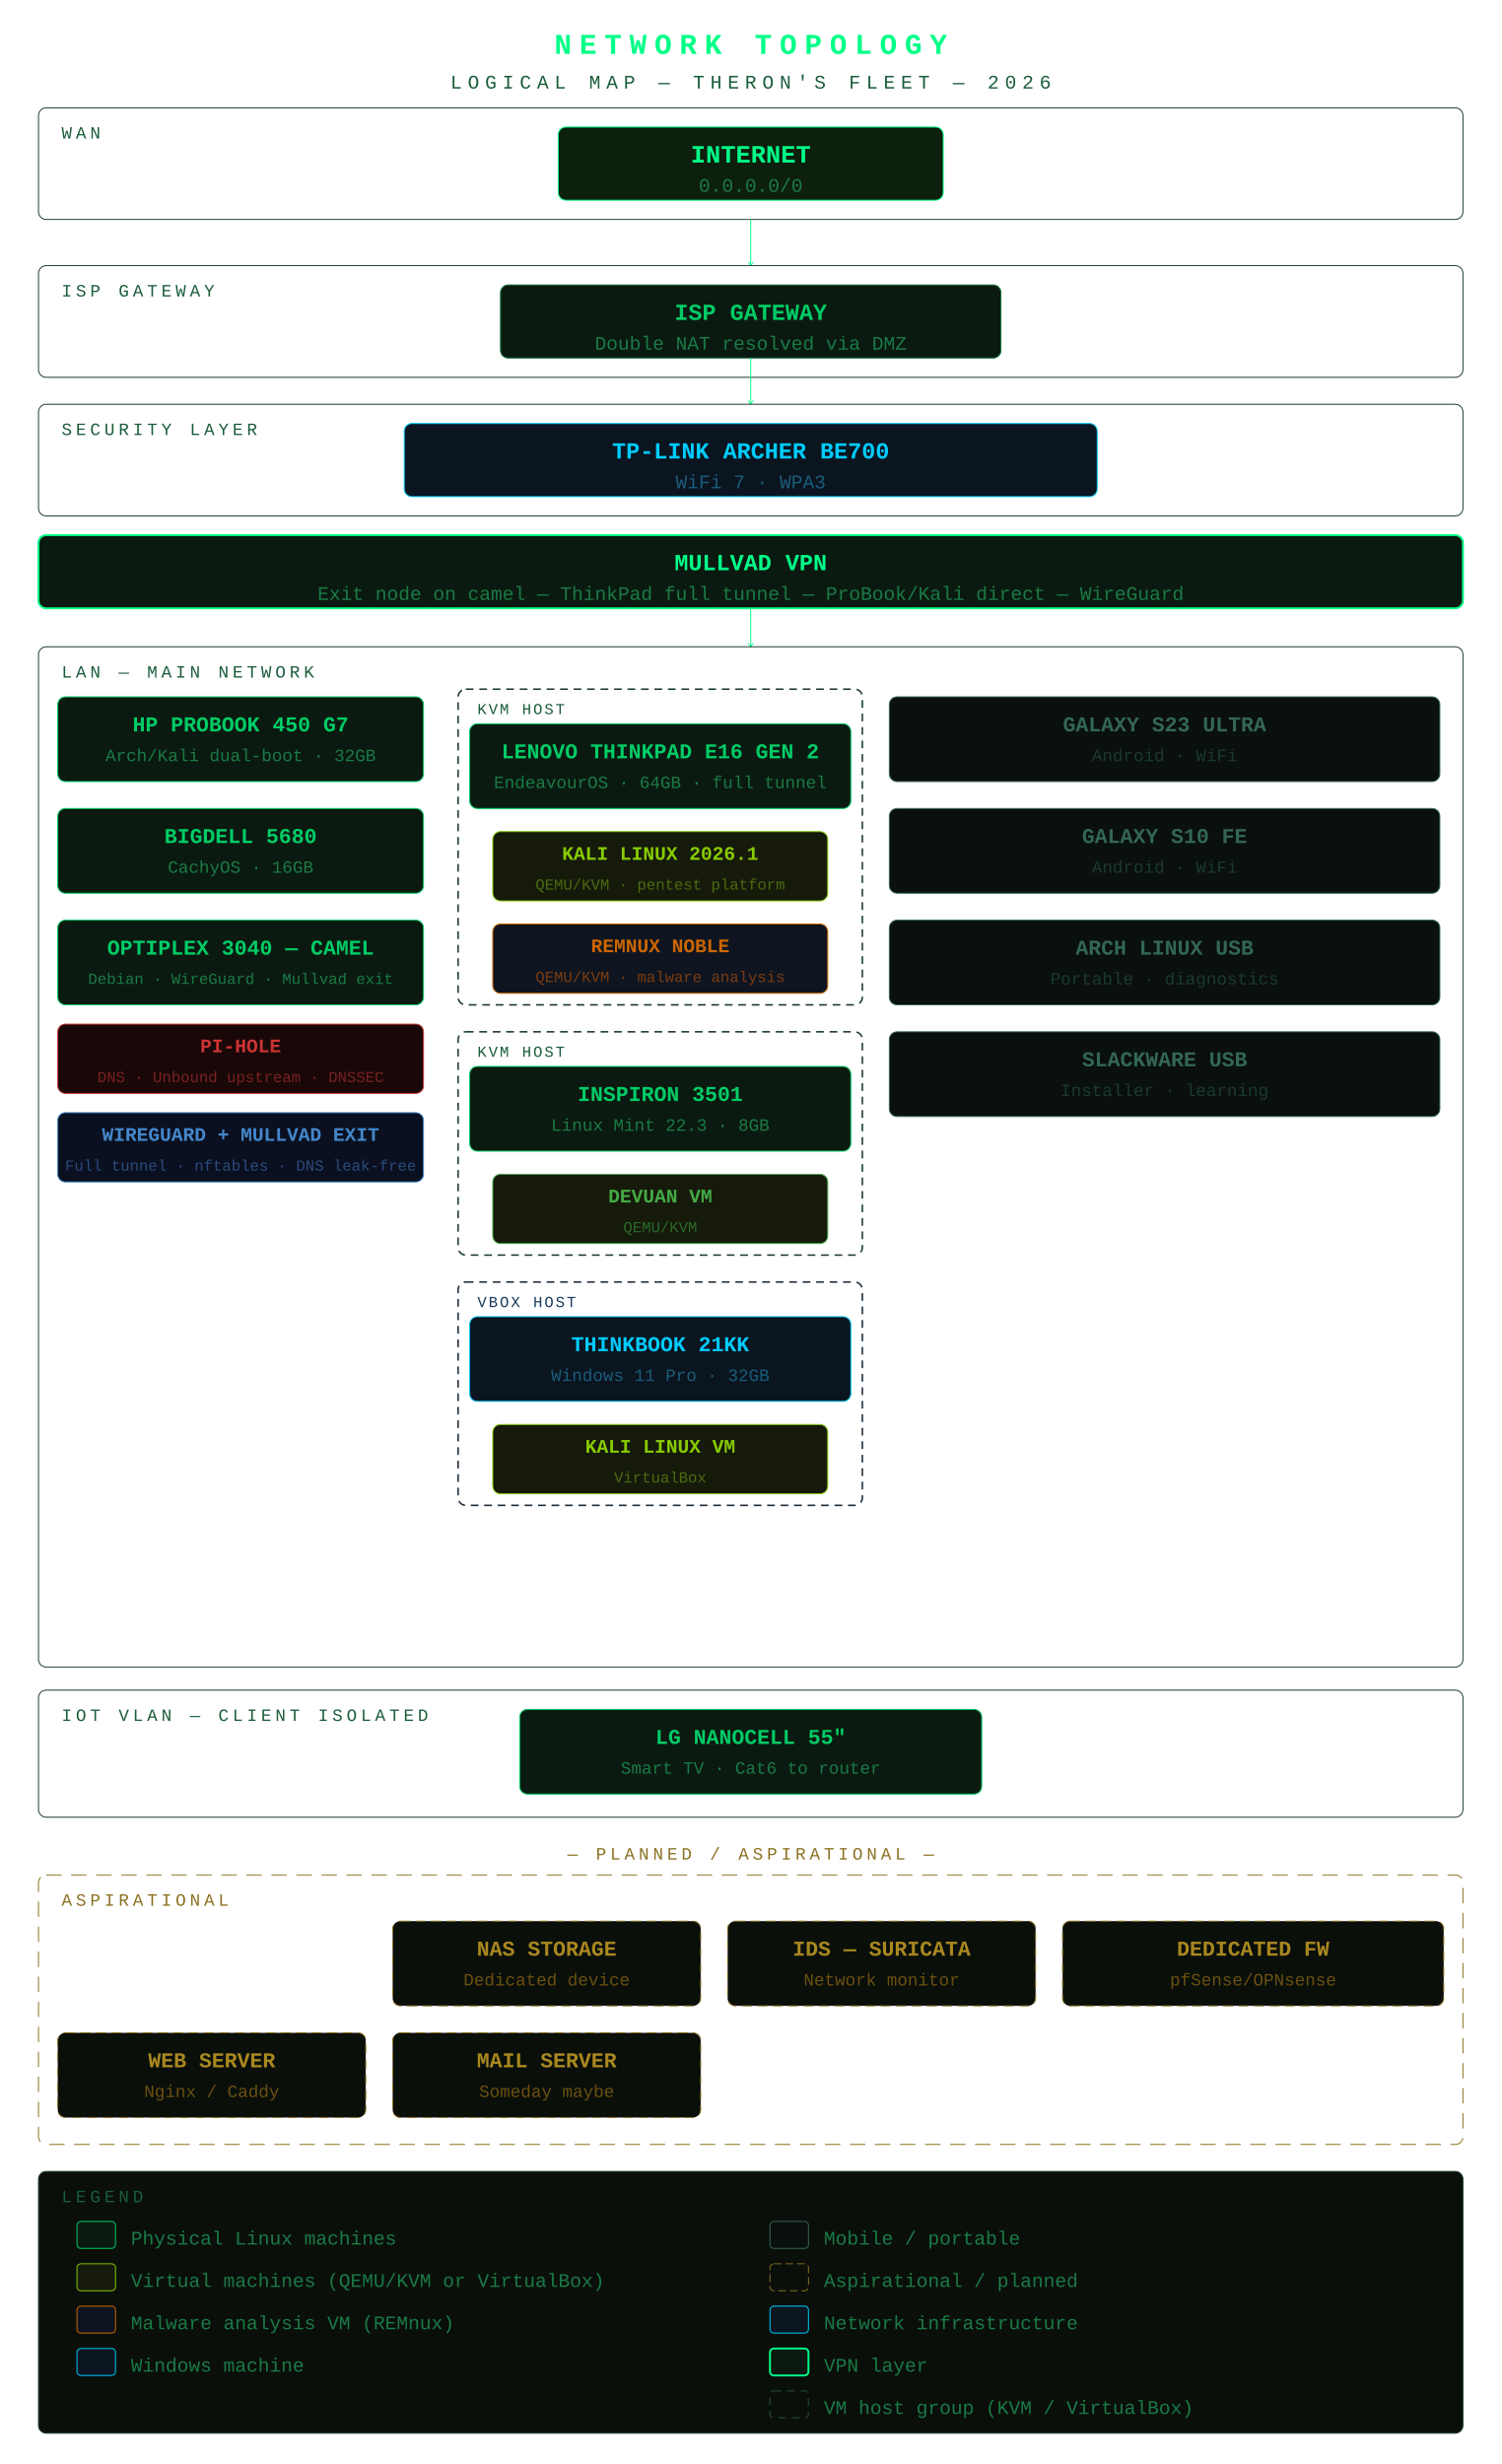
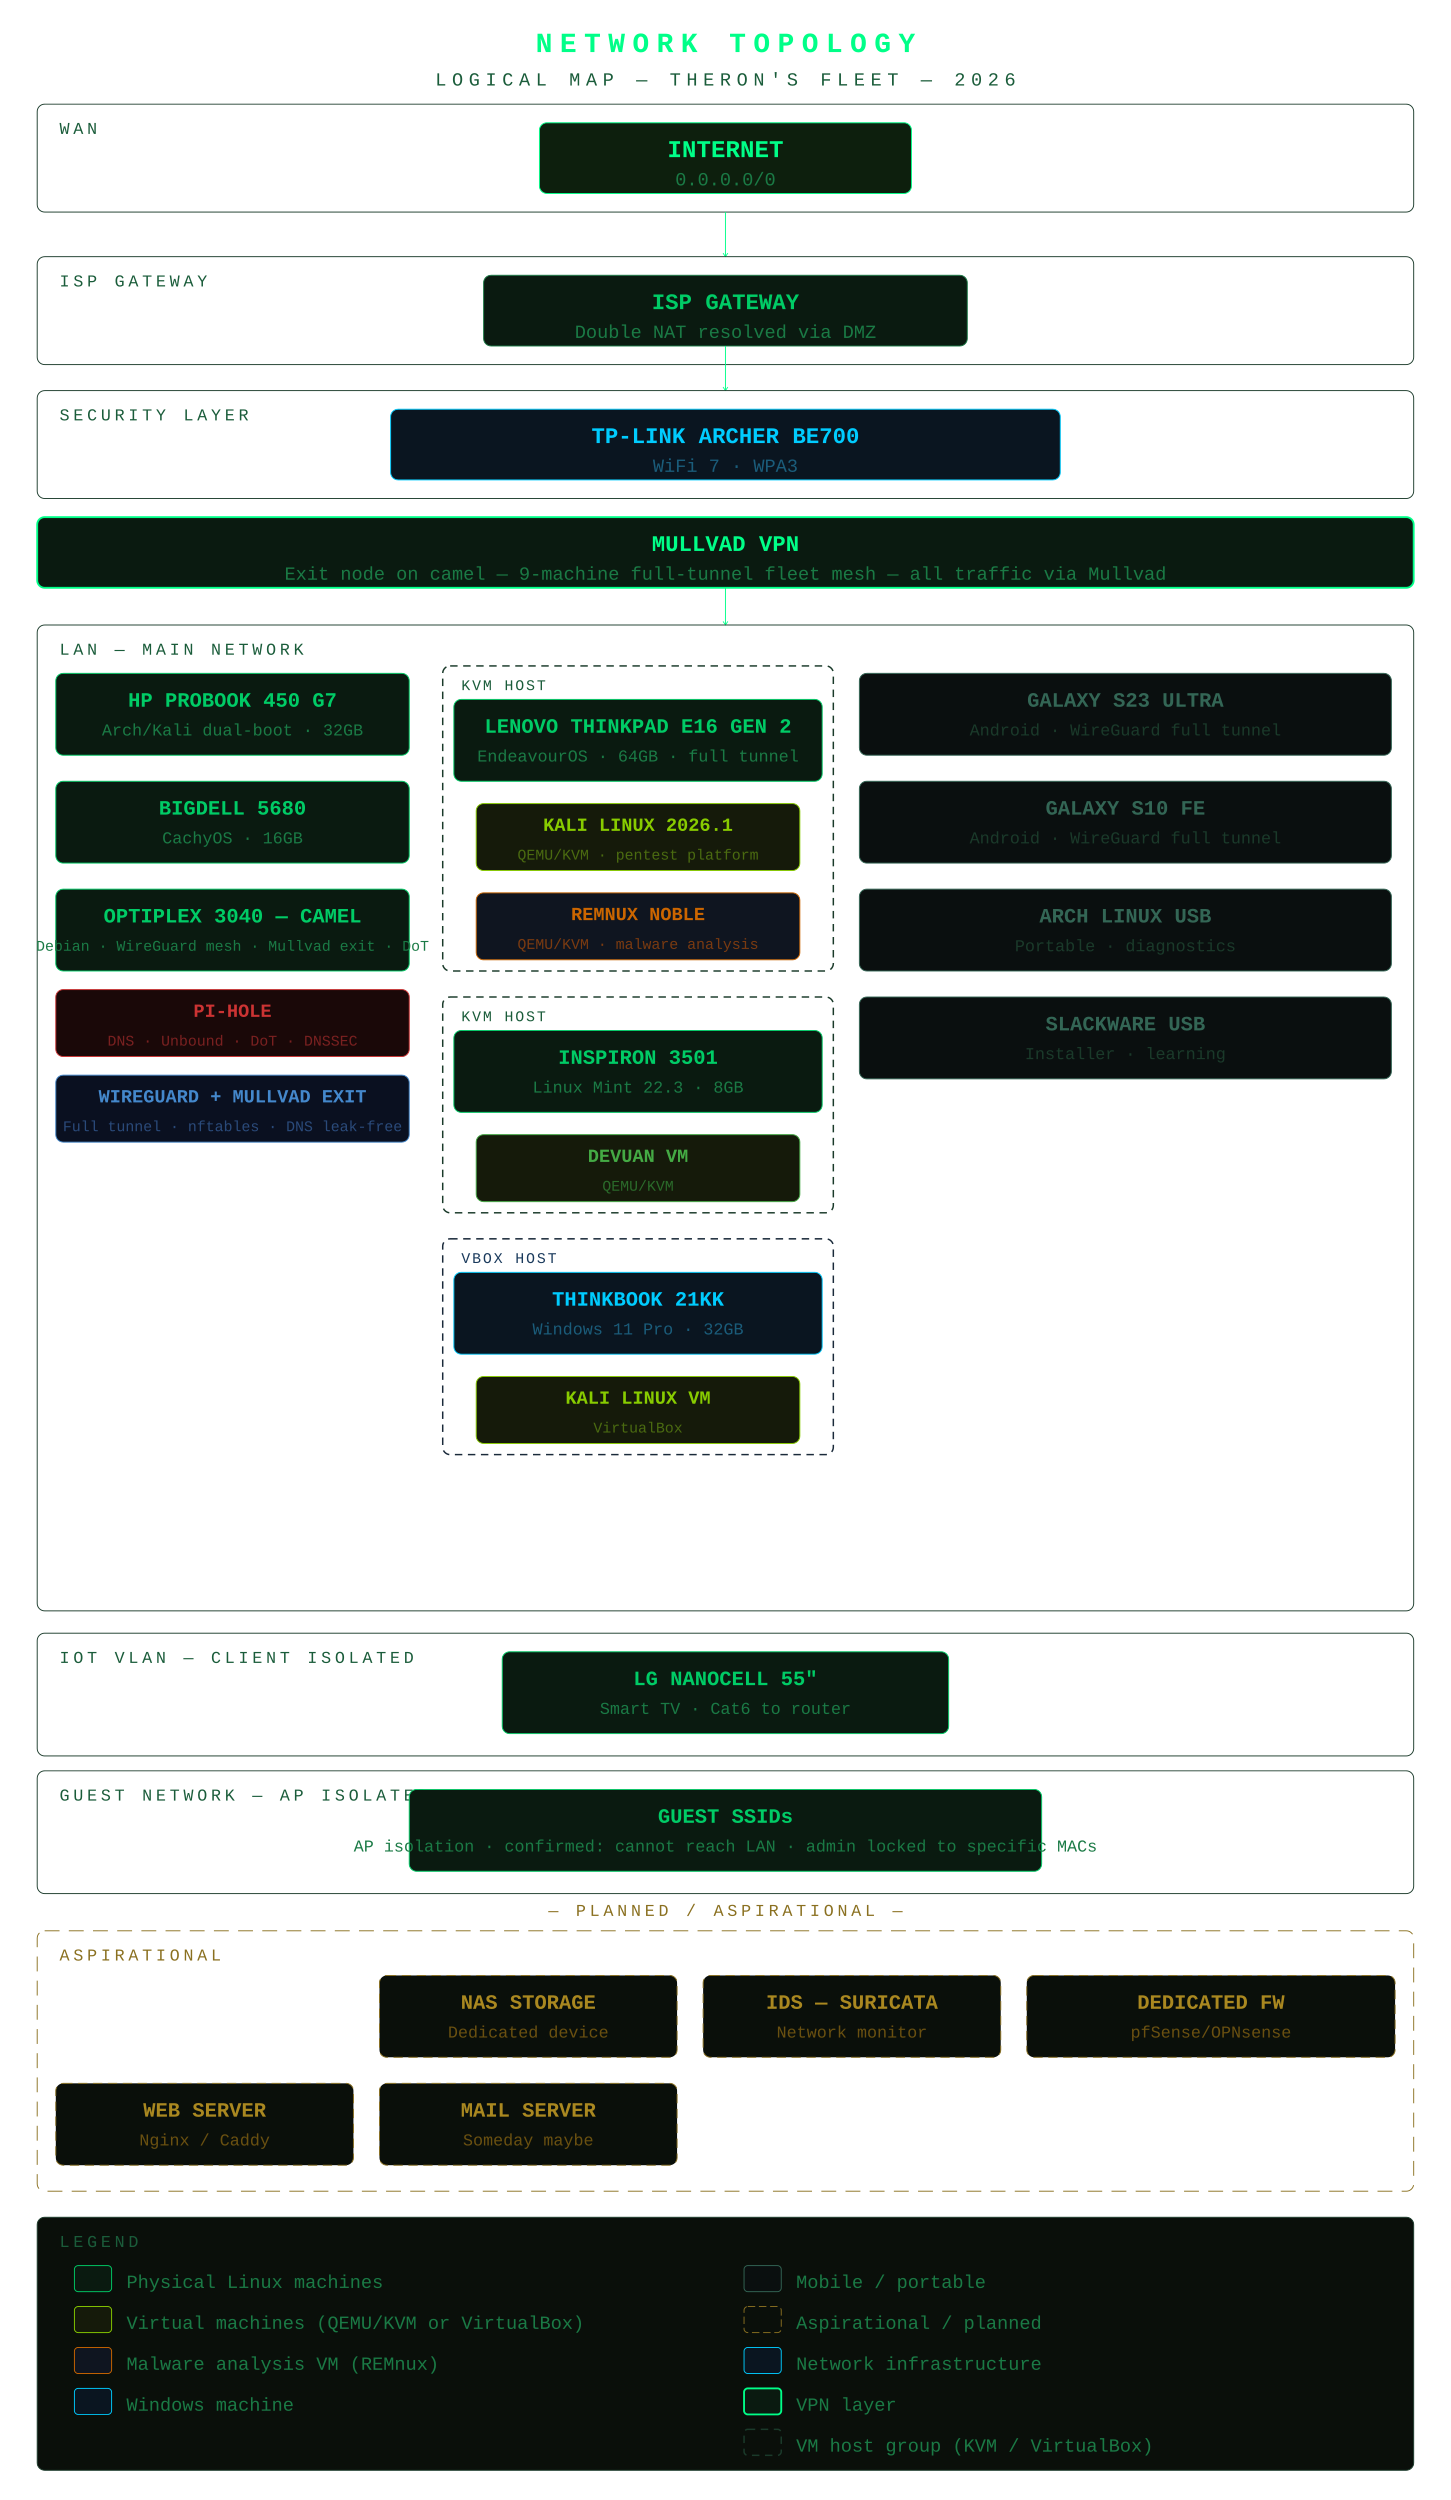
- <svg xmlns="http://www.w3.org/2000/svg" width="100%" viewBox="0 0 780 1280" style="background:#0a0f0a;border-radius:8px">
+ <svg xmlns="http://www.w3.org/2000/svg" width="100%" viewBox="0 0 780 1344" style="background:#0a0f0a;border-radius:8px">
  <defs>
    <marker id="arrow" viewBox="0 0 10 10" refX="8" refY="5" markerWidth="6" markerHeight="6" orient="auto-start-reverse">
      <path d="M2 1L8 5L2 9" fill="none" stroke="context-stroke" stroke-width="1.5" stroke-linecap="round" stroke-linejoin="round" />
    </marker>
  </defs>
  <text font-family="'Courier New',monospace" font-size="15" font-weight="bold" fill="#00ff88" x="390" y="28" text-anchor="middle" letter-spacing="4">NETWORK TOPOLOGY</text>
  <text font-family="'Courier New',monospace" font-size="10" fill="#1a5c3a" x="390" y="46" text-anchor="middle" letter-spacing="3">LOGICAL MAP — THERON'S FLEET — 2026</text>
  <rect x="20" y="56" width="740" height="58" rx="4" fill="none" stroke="#1a3a2a" stroke-width="0.5" />
  <text font-family="'Courier New',monospace" font-size="9" fill="#1a5c3a" x="32" y="72" letter-spacing="2">WAN</text>
  <rect x="290" y="66" width="200" height="38" rx="4" fill="#0d1f0d" stroke="#00ff88" stroke-width="0.5" />
  <text font-family="'Courier New',monospace" font-size="13" font-weight="bold" fill="#00ff88" x="390" y="81" text-anchor="middle" dominant-baseline="central">INTERNET</text>
  <text font-family="'Courier New',monospace" font-size="10" fill="#1a7a45" x="390" y="97" text-anchor="middle" dominant-baseline="central">0.0.0.0/0</text>
  <line x1="390" y1="114" x2="390" y2="138" stroke="#00ff88" stroke-width="0.5" marker-end="url(#arrow)" />
  <rect x="20" y="138" width="740" height="58" rx="4" fill="none" stroke="#1a3a2a" stroke-width="0.5" />
  <text font-family="'Courier New',monospace" font-size="9" fill="#1a5c3a" x="32" y="154" letter-spacing="2">ISP GATEWAY</text>
  <rect x="260" y="148" width="260" height="38" rx="4" fill="#0a1a10" stroke="#1a7a45" stroke-width="0.5" />
  <text font-family="'Courier New',monospace" font-size="12" font-weight="bold" fill="#00cc66" x="390" y="163" text-anchor="middle" dominant-baseline="central">ISP GATEWAY</text>
  <text font-family="'Courier New',monospace" font-size="10" fill="#1a7a45" x="390" y="179" text-anchor="middle" dominant-baseline="central">Double NAT resolved via DMZ</text>
  <line x1="390" y1="186" x2="390" y2="210" stroke="#00ff88" stroke-width="0.5" marker-end="url(#arrow)" />
  <rect x="20" y="210" width="740" height="58" rx="4" fill="none" stroke="#1a3a2a" stroke-width="0.5" />
  <text font-family="'Courier New',monospace" font-size="9" fill="#1a5c3a" x="32" y="226" letter-spacing="2">SECURITY LAYER</text>
  <rect x="210" y="220" width="360" height="38" rx="4" fill="#0a1520" stroke="#00ccff" stroke-width="0.5" />
  <text font-family="'Courier New',monospace" font-size="12" font-weight="bold" fill="#00ccff" x="390" y="235" text-anchor="middle" dominant-baseline="central">TP-LINK ARCHER BE700</text>
  <text font-family="'Courier New',monospace" font-size="10" fill="#1a5c7a" x="390" y="251" text-anchor="middle" dominant-baseline="central">WiFi 7 · WPA3</text>
  <rect x="20" y="278" width="740" height="38" rx="4" fill="#0a1a10" stroke="#00ff88" stroke-width="1" />
  <text font-family="'Courier New',monospace" font-size="12" font-weight="bold" fill="#00ff88" x="390" y="293" text-anchor="middle" dominant-baseline="central">MULLVAD VPN</text>
-   <text font-family="'Courier New',monospace" font-size="10" fill="#1a7a45" x="390" y="309" text-anchor="middle" dominant-baseline="central">Exit node on camel — ThinkPad full tunnel — ProBook/Kali direct — WireGuard</text>
+   <text font-family="'Courier New',monospace" font-size="10" fill="#1a7a45" x="390" y="309" text-anchor="middle" dominant-baseline="central">Exit node on camel — 9-machine full-tunnel fleet mesh — all traffic via Mullvad</text>
  <line x1="390" y1="316" x2="390" y2="336" stroke="#00ff88" stroke-width="0.5" marker-end="url(#arrow)" />
  <rect x="20" y="336" width="740" height="530" rx="4" fill="none" stroke="#1a3a2a" stroke-width="0.5" />
  <text font-family="'Courier New',monospace" font-size="9" fill="#1a5c3a" x="32" y="352" letter-spacing="2">LAN — MAIN NETWORK</text>
  <rect x="30" y="362" width="190" height="44" rx="4" fill="#0a1a10" stroke="#00cc66" stroke-width="0.5" />
  <text font-family="'Courier New',monospace" font-size="11" font-weight="bold" fill="#00cc66" x="125" y="377" text-anchor="middle" dominant-baseline="central">HP PROBOOK 450 G7</text>
  <text font-family="'Courier New',monospace" font-size="9" fill="#1a7a45" x="125" y="393" text-anchor="middle" dominant-baseline="central">Arch/Kali dual-boot · 32GB</text>
  <rect x="30" y="420" width="190" height="44" rx="4" fill="#0a1a10" stroke="#00cc66" stroke-width="0.5" />
  <text font-family="'Courier New',monospace" font-size="11" font-weight="bold" fill="#00cc66" x="125" y="435" text-anchor="middle" dominant-baseline="central">BIGDELL 5680</text>
  <text font-family="'Courier New',monospace" font-size="9" fill="#1a7a45" x="125" y="451" text-anchor="middle" dominant-baseline="central">CachyOS · 16GB</text>
  <rect x="30" y="478" width="190" height="44" rx="4" fill="#0a1a10" stroke="#00cc66" stroke-width="0.5" />
  <text font-family="'Courier New',monospace" font-size="11" font-weight="bold" fill="#00cc66" x="125" y="493" text-anchor="middle" dominant-baseline="central">OPTIPLEX 3040 — CAMEL</text>
-   <text font-family="'Courier New',monospace" font-size="8" fill="#1a7a45" x="125" y="509" text-anchor="middle" dominant-baseline="central">Debian · WireGuard · Mullvad exit</text>
+   <text font-family="'Courier New',monospace" font-size="8" fill="#1a7a45" x="125" y="509" text-anchor="middle" dominant-baseline="central">Debian · WireGuard mesh · Mullvad exit · DoT</text>
  <rect x="30" y="532" width="190" height="36" rx="4" fill="#1a0808" stroke="#cc3333" stroke-width="0.5" />
  <text font-family="'Courier New',monospace" font-size="10" font-weight="bold" fill="#cc3333" x="125" y="544" text-anchor="middle" dominant-baseline="central">PI-HOLE</text>
-   <text font-family="'Courier New',monospace" font-size="8" fill="#7a2020" x="125" y="560" text-anchor="middle" dominant-baseline="central">DNS · Unbound upstream · DNSSEC</text>
+   <text font-family="'Courier New',monospace" font-size="8" fill="#7a2020" x="125" y="560" text-anchor="middle" dominant-baseline="central">DNS · Unbound · DoT · DNSSEC</text>
  <rect x="30" y="578" width="190" height="36" rx="4" fill="#0a1020" stroke="#4488cc" stroke-width="0.5" />
  <text font-family="'Courier New',monospace" font-size="10" font-weight="bold" fill="#4488cc" x="125" y="590" text-anchor="middle" dominant-baseline="central">WIREGUARD + MULLVAD EXIT</text>
  <text font-family="'Courier New',monospace" font-size="8" fill="#2a4a7a" x="125" y="606" text-anchor="middle" dominant-baseline="central">Full tunnel · nftables · DNS leak-free</text>
  <rect x="238" y="358" width="210" height="164" rx="4" fill="none" stroke="#1a3a2a" stroke-width="0.8" stroke-dasharray="4 3" />
  <text font-family="'Courier New',monospace" font-size="8" fill="#1a5c3a" x="248" y="371" letter-spacing="1">KVM HOST</text>
  <rect x="244" y="376" width="198" height="44" rx="4" fill="#0a1a10" stroke="#00cc66" stroke-width="0.5" />
  <text font-family="'Courier New',monospace" font-size="11" font-weight="bold" fill="#00cc66" x="343" y="391" text-anchor="middle" dominant-baseline="central">LENOVO THINKPAD E16 GEN 2</text>
  <text font-family="'Courier New',monospace" font-size="9" fill="#1a7a45" x="343" y="407" text-anchor="middle" dominant-baseline="central">EndeavourOS · 64GB · full tunnel</text>
  <rect x="256" y="432" width="174" height="36" rx="4" fill="#151a0a" stroke="#88cc00" stroke-width="0.5" />
  <text font-family="'Courier New',monospace" font-size="10" font-weight="bold" fill="#88cc00" x="343" y="444" text-anchor="middle" dominant-baseline="central">KALI LINUX 2026.1</text>
  <text font-family="'Courier New',monospace" font-size="8" fill="#4a6a10" x="343" y="460" text-anchor="middle" dominant-baseline="central">QEMU/KVM · pentest platform</text>
  <rect x="256" y="480" width="174" height="36" rx="4" fill="#0f1520" stroke="#cc6600" stroke-width="0.5" />
  <text font-family="'Courier New',monospace" font-size="10" font-weight="bold" fill="#cc6600" x="343" y="492" text-anchor="middle" dominant-baseline="central">REMNUX NOBLE</text>
  <text font-family="'Courier New',monospace" font-size="8" fill="#7a3a10" x="343" y="508" text-anchor="middle" dominant-baseline="central">QEMU/KVM · malware analysis</text>
  <rect x="238" y="536" width="210" height="116" rx="4" fill="none" stroke="#1a3a2a" stroke-width="0.8" stroke-dasharray="4 3" />
  <text font-family="'Courier New',monospace" font-size="8" fill="#1a5c3a" x="248" y="549" letter-spacing="1">KVM HOST</text>
  <rect x="244" y="554" width="198" height="44" rx="4" fill="#0a1a10" stroke="#00cc66" stroke-width="0.5" />
  <text font-family="'Courier New',monospace" font-size="11" font-weight="bold" fill="#00cc66" x="343" y="569" text-anchor="middle" dominant-baseline="central">INSPIRON 3501</text>
  <text font-family="'Courier New',monospace" font-size="9" fill="#1a7a45" x="343" y="585" text-anchor="middle" dominant-baseline="central">Linux Mint 22.3 · 8GB</text>
  <rect x="256" y="610" width="174" height="36" rx="4" fill="#151a0a" stroke="#44aa44" stroke-width="0.5" />
  <text font-family="'Courier New',monospace" font-size="10" font-weight="bold" fill="#44aa44" x="343" y="622" text-anchor="middle" dominant-baseline="central">DEVUAN VM</text>
  <text font-family="'Courier New',monospace" font-size="8" fill="#2a6a2a" x="343" y="638" text-anchor="middle" dominant-baseline="central">QEMU/KVM</text>
  <rect x="238" y="666" width="210" height="116" rx="4" fill="none" stroke="#1a2a3a" stroke-width="0.8" stroke-dasharray="4 3" />
  <text font-family="'Courier New',monospace" font-size="8" fill="#1a3a5c" x="248" y="679" letter-spacing="1">VBOX HOST</text>
  <rect x="244" y="684" width="198" height="44" rx="4" fill="#0a1520" stroke="#00ccff" stroke-width="0.5" />
  <text font-family="'Courier New',monospace" font-size="11" font-weight="bold" fill="#00ccff" x="343" y="699" text-anchor="middle" dominant-baseline="central">THINKBOOK 21KK</text>
  <text font-family="'Courier New',monospace" font-size="9" fill="#1a5c7a" x="343" y="715" text-anchor="middle" dominant-baseline="central">Windows 11 Pro · 32GB</text>
  <rect x="256" y="740" width="174" height="36" rx="4" fill="#151a0a" stroke="#88cc00" stroke-width="0.5" />
  <text font-family="'Courier New',monospace" font-size="10" font-weight="bold" fill="#88cc00" x="343" y="752" text-anchor="middle" dominant-baseline="central">KALI LINUX VM</text>
  <text font-family="'Courier New',monospace" font-size="8" fill="#4a6a10" x="343" y="768" text-anchor="middle" dominant-baseline="central">VirtualBox</text>
  <rect x="462" y="362" width="286" height="44" rx="4" fill="#0a0f0f" stroke="#336655" stroke-width="0.5" />
  <text font-family="'Courier New',monospace" font-size="11" font-weight="bold" fill="#336655" x="605" y="377" text-anchor="middle" dominant-baseline="central">GALAXY S23 ULTRA</text>
-   <text font-family="'Courier New',monospace" font-size="9" fill="#1a3a2a" x="605" y="393" text-anchor="middle" dominant-baseline="central">Android · WiFi</text>
+   <text font-family="'Courier New',monospace" font-size="9" fill="#1a3a2a" x="605" y="393" text-anchor="middle" dominant-baseline="central">Android · WireGuard full tunnel</text>
  <rect x="462" y="420" width="286" height="44" rx="4" fill="#0a0f0f" stroke="#336655" stroke-width="0.5" />
  <text font-family="'Courier New',monospace" font-size="11" font-weight="bold" fill="#336655" x="605" y="435" text-anchor="middle" dominant-baseline="central">GALAXY S10 FE</text>
-   <text font-family="'Courier New',monospace" font-size="9" fill="#1a3a2a" x="605" y="451" text-anchor="middle" dominant-baseline="central">Android · WiFi</text>
+   <text font-family="'Courier New',monospace" font-size="9" fill="#1a3a2a" x="605" y="451" text-anchor="middle" dominant-baseline="central">Android · WireGuard full tunnel</text>
  <rect x="462" y="478" width="286" height="44" rx="4" fill="#0a0f0f" stroke="#336655" stroke-width="0.5" />
  <text font-family="'Courier New',monospace" font-size="11" font-weight="bold" fill="#336655" x="605" y="493" text-anchor="middle" dominant-baseline="central">ARCH LINUX USB</text>
  <text font-family="'Courier New',monospace" font-size="9" fill="#1a3a2a" x="605" y="509" text-anchor="middle" dominant-baseline="central">Portable · diagnostics</text>
  <rect x="462" y="536" width="286" height="44" rx="4" fill="#0a0f0f" stroke="#336655" stroke-width="0.5" />
  <text font-family="'Courier New',monospace" font-size="11" font-weight="bold" fill="#336655" x="605" y="551" text-anchor="middle" dominant-baseline="central">SLACKWARE USB</text>
  <text font-family="'Courier New',monospace" font-size="9" fill="#1a3a2a" x="605" y="567" text-anchor="middle" dominant-baseline="central">Installer · learning</text>
  <rect x="20" y="878" width="740" height="66" rx="4" fill="none" stroke="#1a3a2a" stroke-width="0.5" />
  <text font-family="'Courier New',monospace" font-size="9" fill="#1a5c3a" x="32" y="894" letter-spacing="2">IOT VLAN — CLIENT ISOLATED</text>
  <rect x="270" y="888" width="240" height="44" rx="4" fill="#0a1a10" stroke="#00cc66" stroke-width="0.5" />
  <text font-family="'Courier New',monospace" font-size="11" font-weight="bold" fill="#00cc66" x="390" y="903" text-anchor="middle" dominant-baseline="central">LG NANOCELL 55"</text>
  <text font-family="'Courier New',monospace" font-size="9" fill="#1a7a45" x="390" y="919" text-anchor="middle" dominant-baseline="central">Smart TV · Cat6 to router</text>
-   <text font-family="'Courier New',monospace" font-size="9" fill="#8a7020" x="390" y="966" text-anchor="middle" letter-spacing="2">— PLANNED / ASPIRATIONAL —</text>
-   <rect x="20" y="974" width="740" height="140" rx="4" fill="none" stroke="#8a7020" stroke-width="0.5" stroke-dasharray="8 5" />
-   <text font-family="'Courier New',monospace" font-size="9" fill="#8a7020" x="32" y="990" letter-spacing="2">ASPIRATIONAL</text>
-   <rect x="204" y="998" width="160" height="44" rx="4" fill="#0a0f0a" stroke="#8a7020" stroke-width="0.5" stroke-dasharray="5 3" />
-   <text font-family="'Courier New',monospace" font-size="11" font-weight="bold" fill="#aa8820" x="284" y="1013" text-anchor="middle" dominant-baseline="central">NAS STORAGE</text>
-   <text font-family="'Courier New',monospace" font-size="9" fill="#6a5010" x="284" y="1029" text-anchor="middle" dominant-baseline="central">Dedicated device</text>
-   <rect x="378" y="998" width="160" height="44" rx="4" fill="#0a0f0a" stroke="#8a7020" stroke-width="0.5" stroke-dasharray="5 3" />
-   <text font-family="'Courier New',monospace" font-size="11" font-weight="bold" fill="#aa8820" x="458" y="1013" text-anchor="middle" dominant-baseline="central">IDS — SURICATA</text>
-   <text font-family="'Courier New',monospace" font-size="9" fill="#6a5010" x="458" y="1029" text-anchor="middle" dominant-baseline="central">Network monitor</text>
-   <rect x="552" y="998" width="198" height="44" rx="4" fill="#0a0f0a" stroke="#8a7020" stroke-width="0.5" stroke-dasharray="5 3" />
-   <text font-family="'Courier New',monospace" font-size="11" font-weight="bold" fill="#aa8820" x="651" y="1013" text-anchor="middle" dominant-baseline="central">DEDICATED FW</text>
-   <text font-family="'Courier New',monospace" font-size="9" fill="#6a5010" x="651" y="1029" text-anchor="middle" dominant-baseline="central">pfSense/OPNsense</text>
-   <rect x="30" y="1056" width="160" height="44" rx="4" fill="#0a0f0a" stroke="#8a7020" stroke-width="0.5" stroke-dasharray="5 3" />
-   <text font-family="'Courier New',monospace" font-size="11" font-weight="bold" fill="#aa8820" x="110" y="1071" text-anchor="middle" dominant-baseline="central">WEB SERVER</text>
-   <text font-family="'Courier New',monospace" font-size="9" fill="#6a5010" x="110" y="1087" text-anchor="middle" dominant-baseline="central">Nginx / Caddy</text>
-   <rect x="204" y="1056" width="160" height="44" rx="4" fill="#0a0f0a" stroke="#8a7020" stroke-width="0.5" stroke-dasharray="5 3" />
-   <text font-family="'Courier New',monospace" font-size="11" font-weight="bold" fill="#aa8820" x="284" y="1071" text-anchor="middle" dominant-baseline="central">MAIL SERVER</text>
-   <text font-family="'Courier New',monospace" font-size="9" fill="#6a5010" x="284" y="1087" text-anchor="middle" dominant-baseline="central">Someday maybe</text>
-   <rect x="20" y="1128" width="740" height="136" rx="4" fill="#0a0f0a" stroke="#1a3a2a" stroke-width="0.5" />
-   <text font-family="'Courier New',monospace" font-size="9" fill="#1a5c3a" x="32" y="1144" letter-spacing="2">LEGEND</text>
-   <rect x="40" y="1154" width="20" height="14" rx="2" fill="#0a1a10" stroke="#00cc66" stroke-width="0.5" />
-   <text font-family="'Courier New',monospace" font-size="10" fill="#1a7a45" x="68" y="1166">Physical Linux machines</text>
-   <rect x="40" y="1176" width="20" height="14" rx="2" fill="#151a0a" stroke="#88cc00" stroke-width="0.5" />
-   <text font-family="'Courier New',monospace" font-size="10" fill="#1a7a45" x="68" y="1188">Virtual machines (QEMU/KVM or VirtualBox)</text>
-   <rect x="40" y="1198" width="20" height="14" rx="2" fill="#0f1520" stroke="#cc6600" stroke-width="0.5" />
-   <text font-family="'Courier New',monospace" font-size="10" fill="#1a7a45" x="68" y="1210">Malware analysis VM (REMnux)</text>
-   <rect x="40" y="1220" width="20" height="14" rx="2" fill="#0a1520" stroke="#00ccff" stroke-width="0.5" />
-   <text font-family="'Courier New',monospace" font-size="10" fill="#1a7a45" x="68" y="1232">Windows machine</text>
-   <rect x="400" y="1154" width="20" height="14" rx="2" fill="#0a0f0f" stroke="#336655" stroke-width="0.5" />
-   <text font-family="'Courier New',monospace" font-size="10" fill="#1a7a45" x="428" y="1166">Mobile / portable</text>
-   <rect x="400" y="1176" width="20" height="14" rx="2" fill="#0a0f0a" stroke="#8a7020" stroke-width="0.5" stroke-dasharray="4 2" />
-   <text font-family="'Courier New',monospace" font-size="10" fill="#1a7a45" x="428" y="1188">Aspirational / planned</text>
-   <rect x="400" y="1198" width="20" height="14" rx="2" fill="#0a1520" stroke="#00ccff" stroke-width="0.5" />
-   <text font-family="'Courier New',monospace" font-size="10" fill="#1a7a45" x="428" y="1210">Network infrastructure</text>
-   <rect x="400" y="1220" width="20" height="14" rx="2" fill="#0a1a10" stroke="#00ff88" stroke-width="1" />
-   <text font-family="'Courier New',monospace" font-size="10" fill="#1a7a45" x="428" y="1232">VPN layer</text>
-   <rect x="400" y="1242" width="20" height="14" rx="2" fill="none" stroke="#1a3a2a" stroke-width="0.8" stroke-dasharray="4 3" />
-   <text font-family="'Courier New',monospace" font-size="10" fill="#1a7a45" x="428" y="1254">VM host group (KVM / VirtualBox)</text>
+   <rect x="20" y="952" width="740" height="66" rx="4" fill="none" stroke="#1a3a2a" stroke-width="0.5" />
+   <text font-family="'Courier New',monospace" font-size="9" fill="#1a5c3a" x="32" y="968" letter-spacing="2">GUEST NETWORK — AP ISOLATED</text>
+   <rect x="220" y="962" width="340" height="44" rx="4" fill="#0a1a10" stroke="#00cc66" stroke-width="0.5" />
+   <text font-family="'Courier New',monospace" font-size="11" font-weight="bold" fill="#00cc66" x="390" y="977" text-anchor="middle" dominant-baseline="central">GUEST SSIDs</text>
+   <text font-family="'Courier New',monospace" font-size="9" fill="#1a7a45" x="390" y="993" text-anchor="middle" dominant-baseline="central">AP isolation · confirmed: cannot reach LAN · admin locked to specific MACs</text>
+   <text font-family="'Courier New',monospace" font-size="9" fill="#8a7020" x="390" y="1030" text-anchor="middle" letter-spacing="2">— PLANNED / ASPIRATIONAL —</text>
+   <rect x="20" y="1038" width="740" height="140" rx="4" fill="none" stroke="#8a7020" stroke-width="0.5" stroke-dasharray="8 5" />
+   <text font-family="'Courier New',monospace" font-size="9" fill="#8a7020" x="32" y="1054" letter-spacing="2">ASPIRATIONAL</text>
+   <rect x="204" y="1062" width="160" height="44" rx="4" fill="#0a0f0a" stroke="#8a7020" stroke-width="0.5" stroke-dasharray="5 3" />
+   <text font-family="'Courier New',monospace" font-size="11" font-weight="bold" fill="#aa8820" x="284" y="1077" text-anchor="middle" dominant-baseline="central">NAS STORAGE</text>
+   <text font-family="'Courier New',monospace" font-size="9" fill="#6a5010" x="284" y="1093" text-anchor="middle" dominant-baseline="central">Dedicated device</text>
+   <rect x="378" y="1062" width="160" height="44" rx="4" fill="#0a0f0a" stroke="#8a7020" stroke-width="0.5" stroke-dasharray="5 3" />
+   <text font-family="'Courier New',monospace" font-size="11" font-weight="bold" fill="#aa8820" x="458" y="1077" text-anchor="middle" dominant-baseline="central">IDS — SURICATA</text>
+   <text font-family="'Courier New',monospace" font-size="9" fill="#6a5010" x="458" y="1093" text-anchor="middle" dominant-baseline="central">Network monitor</text>
+   <rect x="552" y="1062" width="198" height="44" rx="4" fill="#0a0f0a" stroke="#8a7020" stroke-width="0.5" stroke-dasharray="5 3" />
+   <text font-family="'Courier New',monospace" font-size="11" font-weight="bold" fill="#aa8820" x="651" y="1077" text-anchor="middle" dominant-baseline="central">DEDICATED FW</text>
+   <text font-family="'Courier New',monospace" font-size="9" fill="#6a5010" x="651" y="1093" text-anchor="middle" dominant-baseline="central">pfSense/OPNsense</text>
+   <rect x="30" y="1120" width="160" height="44" rx="4" fill="#0a0f0a" stroke="#8a7020" stroke-width="0.5" stroke-dasharray="5 3" />
+   <text font-family="'Courier New',monospace" font-size="11" font-weight="bold" fill="#aa8820" x="110" y="1135" text-anchor="middle" dominant-baseline="central">WEB SERVER</text>
+   <text font-family="'Courier New',monospace" font-size="9" fill="#6a5010" x="110" y="1151" text-anchor="middle" dominant-baseline="central">Nginx / Caddy</text>
+   <rect x="204" y="1120" width="160" height="44" rx="4" fill="#0a0f0a" stroke="#8a7020" stroke-width="0.5" stroke-dasharray="5 3" />
+   <text font-family="'Courier New',monospace" font-size="11" font-weight="bold" fill="#aa8820" x="284" y="1135" text-anchor="middle" dominant-baseline="central">MAIL SERVER</text>
+   <text font-family="'Courier New',monospace" font-size="9" fill="#6a5010" x="284" y="1151" text-anchor="middle" dominant-baseline="central">Someday maybe</text>
+   <rect x="20" y="1192" width="740" height="136" rx="4" fill="#0a0f0a" stroke="#1a3a2a" stroke-width="0.5" />
+   <text font-family="'Courier New',monospace" font-size="9" fill="#1a5c3a" x="32" y="1208" letter-spacing="2">LEGEND</text>
+   <rect x="40" y="1218" width="20" height="14" rx="2" fill="#0a1a10" stroke="#00cc66" stroke-width="0.5" />
+   <text font-family="'Courier New',monospace" font-size="10" fill="#1a7a45" x="68" y="1230">Physical Linux machines</text>
+   <rect x="40" y="1240" width="20" height="14" rx="2" fill="#151a0a" stroke="#88cc00" stroke-width="0.5" />
+   <text font-family="'Courier New',monospace" font-size="10" fill="#1a7a45" x="68" y="1252">Virtual machines (QEMU/KVM or VirtualBox)</text>
+   <rect x="40" y="1262" width="20" height="14" rx="2" fill="#0f1520" stroke="#cc6600" stroke-width="0.5" />
+   <text font-family="'Courier New',monospace" font-size="10" fill="#1a7a45" x="68" y="1274">Malware analysis VM (REMnux)</text>
+   <rect x="40" y="1284" width="20" height="14" rx="2" fill="#0a1520" stroke="#00ccff" stroke-width="0.5" />
+   <text font-family="'Courier New',monospace" font-size="10" fill="#1a7a45" x="68" y="1296">Windows machine</text>
+   <rect x="400" y="1218" width="20" height="14" rx="2" fill="#0a0f0f" stroke="#336655" stroke-width="0.5" />
+   <text font-family="'Courier New',monospace" font-size="10" fill="#1a7a45" x="428" y="1230">Mobile / portable</text>
+   <rect x="400" y="1240" width="20" height="14" rx="2" fill="#0a0f0a" stroke="#8a7020" stroke-width="0.5" stroke-dasharray="4 2" />
+   <text font-family="'Courier New',monospace" font-size="10" fill="#1a7a45" x="428" y="1252">Aspirational / planned</text>
+   <rect x="400" y="1262" width="20" height="14" rx="2" fill="#0a1520" stroke="#00ccff" stroke-width="0.5" />
+   <text font-family="'Courier New',monospace" font-size="10" fill="#1a7a45" x="428" y="1274">Network infrastructure</text>
+   <rect x="400" y="1284" width="20" height="14" rx="2" fill="#0a1a10" stroke="#00ff88" stroke-width="1" />
+   <text font-family="'Courier New',monospace" font-size="10" fill="#1a7a45" x="428" y="1296">VPN layer</text>
+   <rect x="400" y="1306" width="20" height="14" rx="2" fill="none" stroke="#1a3a2a" stroke-width="0.8" stroke-dasharray="4 3" />
+   <text font-family="'Courier New',monospace" font-size="10" fill="#1a7a45" x="428" y="1318">VM host group (KVM / VirtualBox)</text>
</svg>
